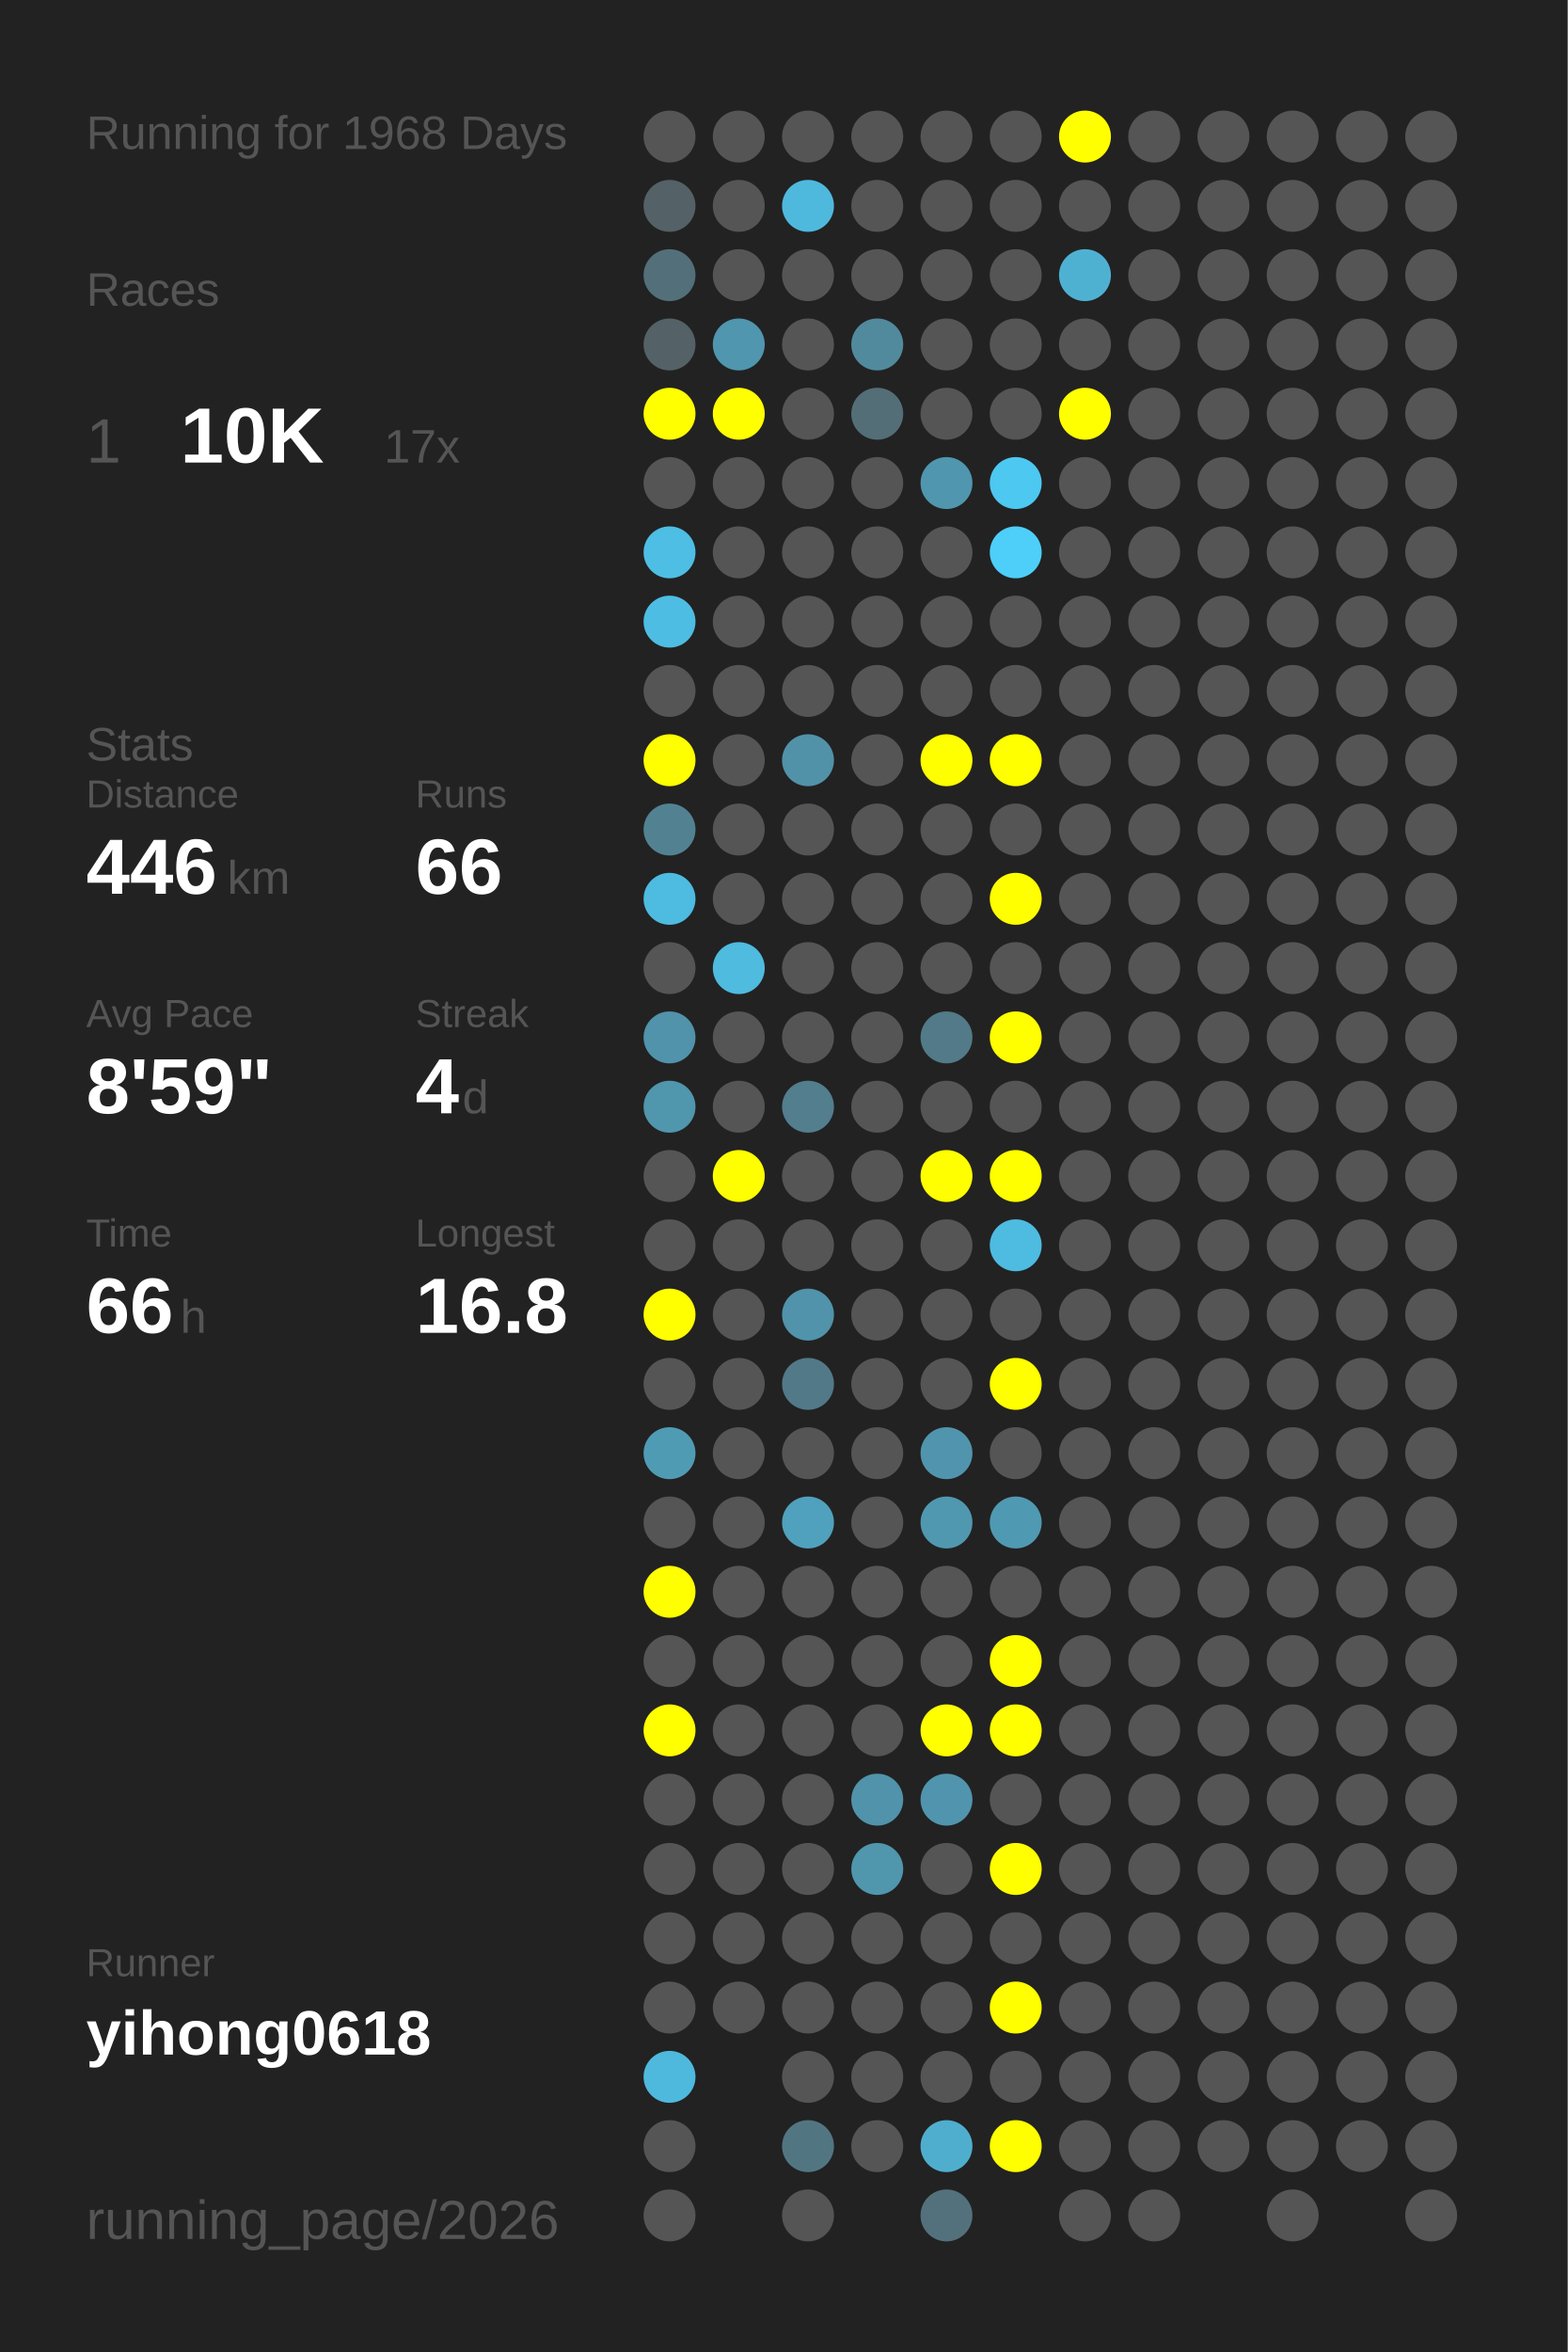
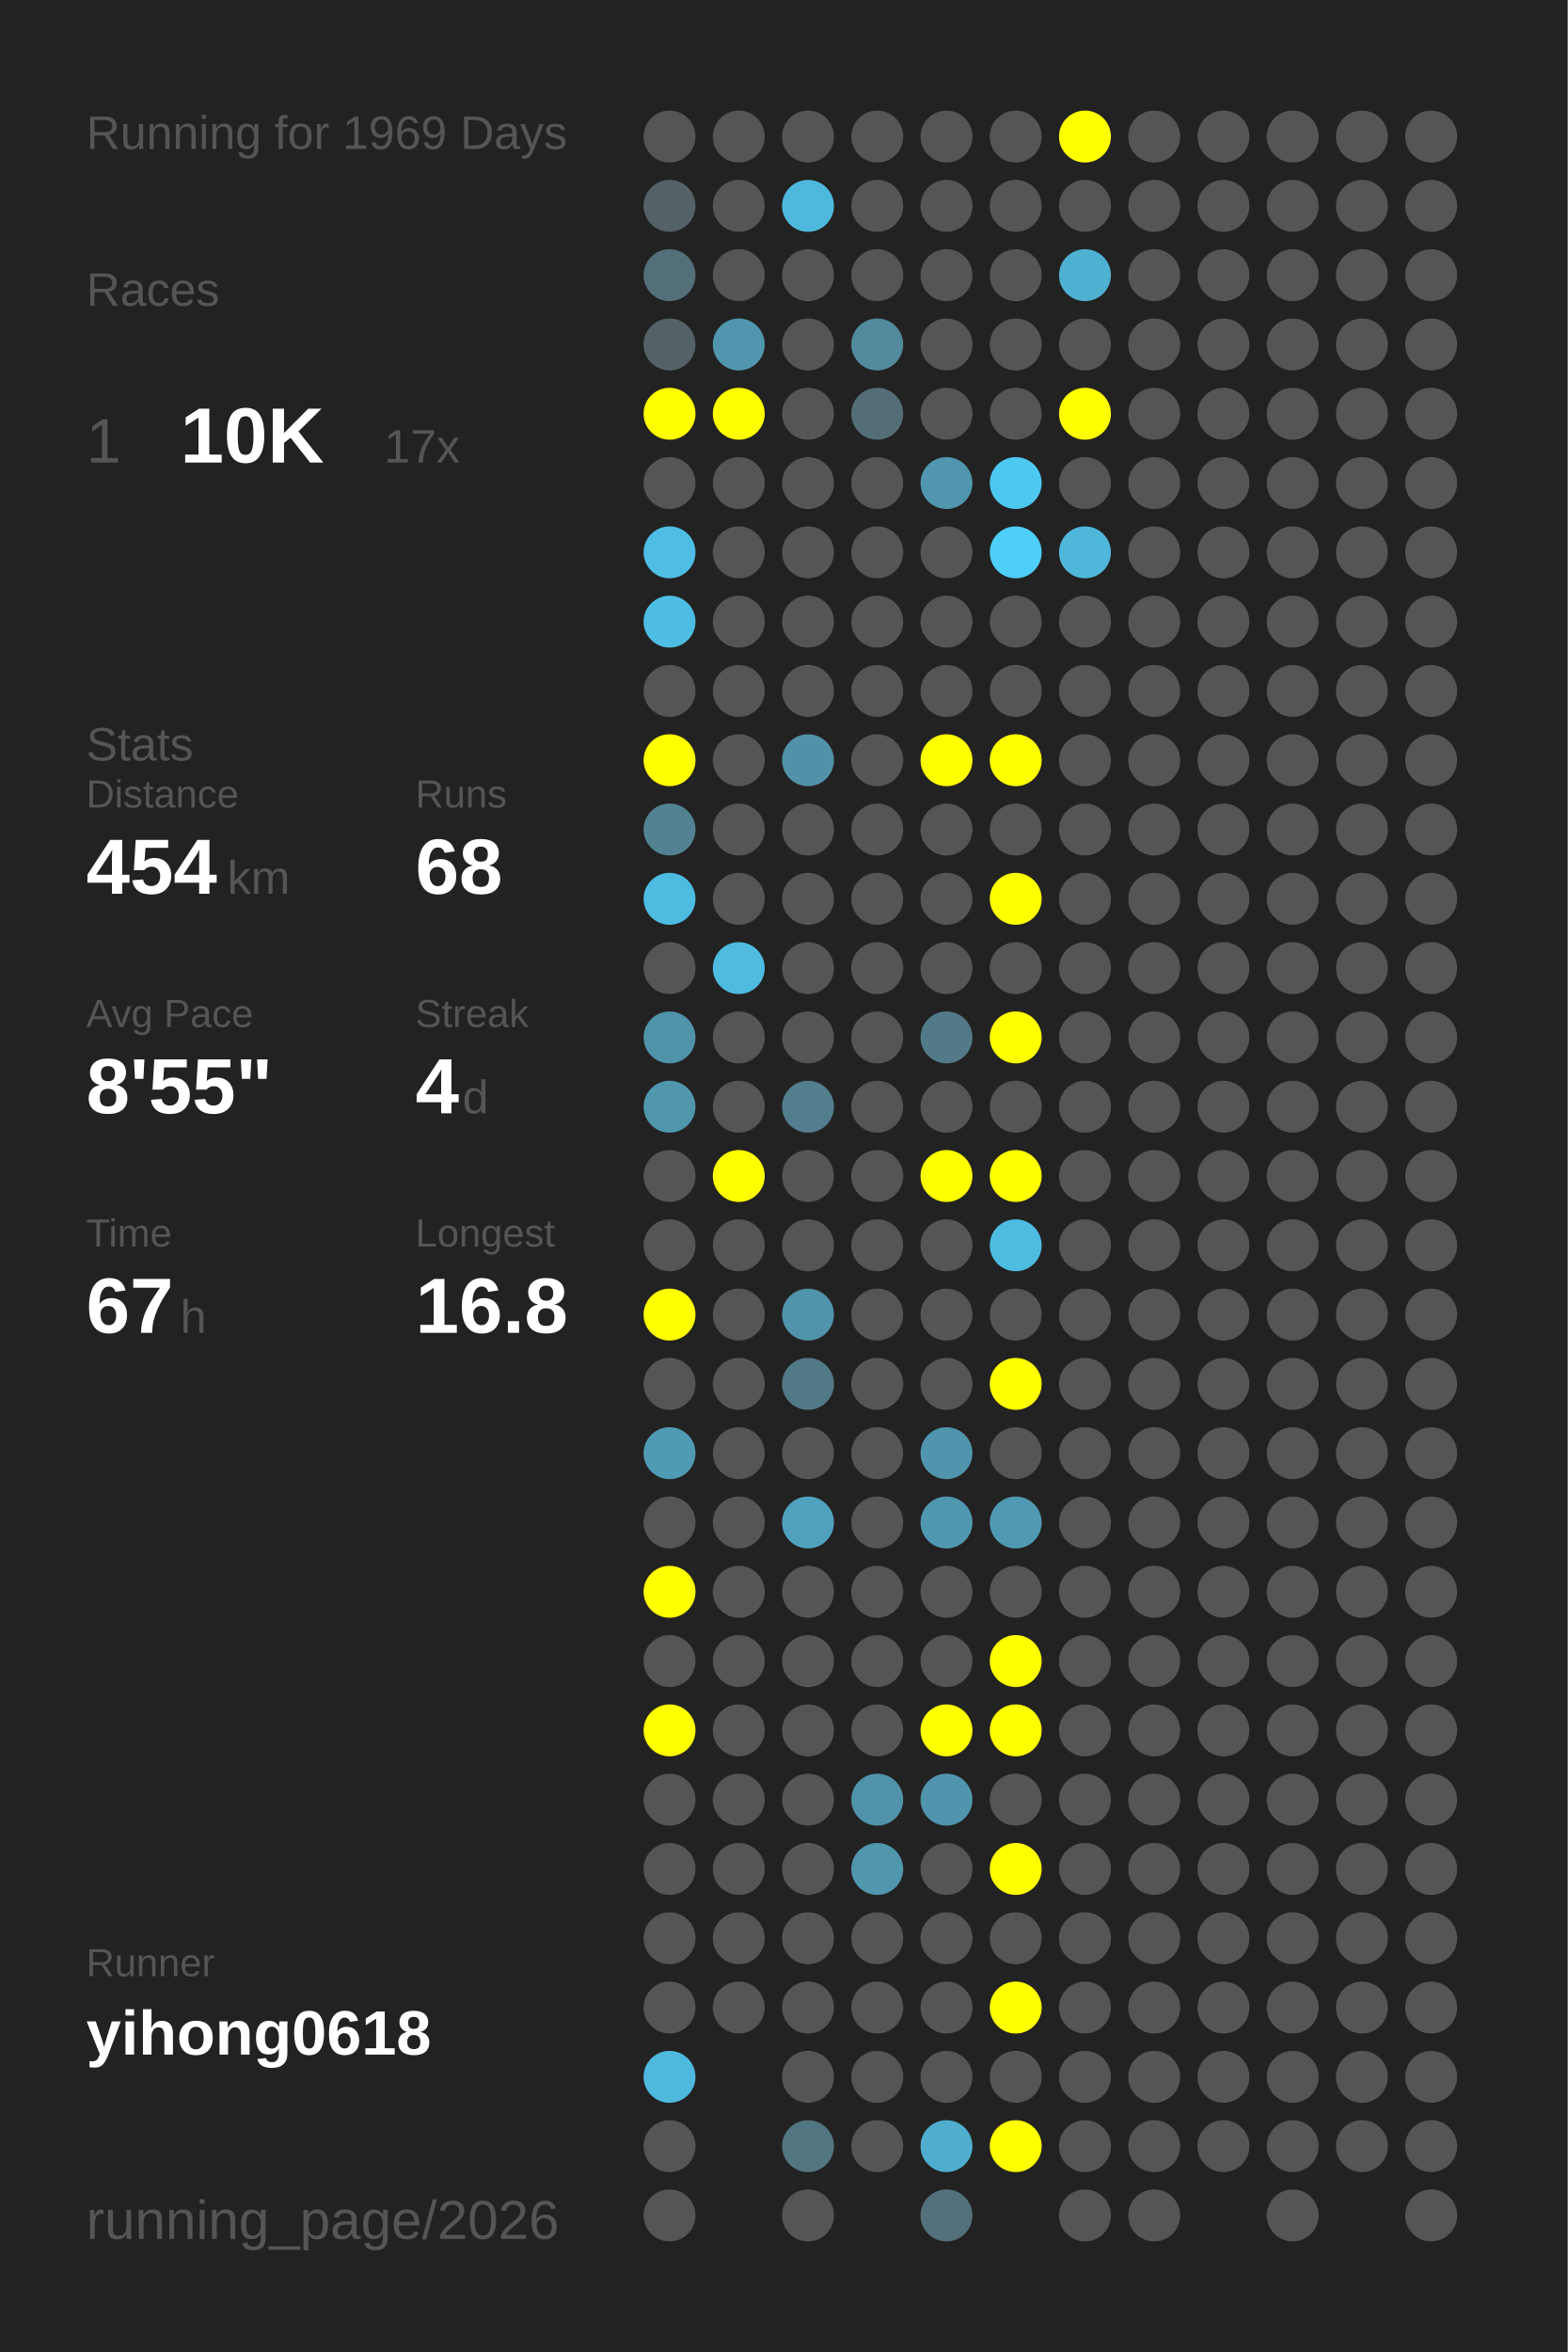
<svg xmlns="http://www.w3.org/2000/svg" baseProfile="full" height="300mm" version="1.1" viewBox="0,0,200,300" width="200mm">
  <defs />
  <rect fill="#222222" height="300" width="200" x="0" y="0" />
-   <text fill="#555555" style="font-size:6px; font-family:Arial;" x="11" y="19">Running for 1968 Days</text>
+   <text fill="#555555" style="font-size:6px; font-family:Arial;" x="11" y="19">Running for 1969 Days</text>
  <text fill="#555555" style="font-size:6px; font-family:Arial;" x="11" y="39">Races</text>
  <text fill="#555555" style="font-size:8px; font-family:Arial;" x="11" y="59">1</text>
  <text fill="#FFFFFF" style="font-size:10px; font-family:Arial; font-weight:bold;" x="23" y="59">10K</text>
  <text fill="#555555" style="font-size:6px; font-family:Arial;" x="49" y="59">17x</text>
  <text fill="#555555" style="font-size:6px; font-family:Arial;" x="11" y="97">Stats</text>
  <text fill="#555555" style="font-size:5px; font-family:Arial;" x="11" y="103">Distance</text>
-   <text fill="#FFFFFF" style="font-size:10px; font-family:Arial; font-weight:bold;" x="11" y="114">446</text>
+   <text fill="#FFFFFF" style="font-size:10px; font-family:Arial; font-weight:bold;" x="11" y="114">454</text>
  <text fill="#555555" style="font-size:6px; font-family:Arial;" x="29" y="114">km</text>
  <text fill="#555555" style="font-size:5px; font-family:Arial;" x="53" y="103">Runs</text>
-   <text fill="#FFFFFF" style="font-size:10px; font-family:Arial; font-weight:bold;" x="53" y="114">66</text>
+   <text fill="#FFFFFF" style="font-size:10px; font-family:Arial; font-weight:bold;" x="53" y="114">68</text>
  <text fill="#555555" style="font-size:5px; font-family:Arial;" x="11" y="131">Avg Pace</text>
-   <text fill="#FFFFFF" style="font-size:10px; font-family:Arial; font-weight:bold;" x="11" y="142">8'59"</text>
+   <text fill="#FFFFFF" style="font-size:10px; font-family:Arial; font-weight:bold;" x="11" y="142">8'55"</text>
  <text fill="#555555" style="font-size:5px; font-family:Arial;" x="53" y="131">Streak</text>
  <text fill="#FFFFFF" style="font-size:10px; font-family:Arial; font-weight:bold;" x="53" y="142">4</text>
  <text fill="#555555" style="font-size:6px; font-family:Arial;" x="59" y="142">d</text>
  <text fill="#555555" style="font-size:5px; font-family:Arial;" x="11" y="159">Time</text>
-   <text fill="#FFFFFF" style="font-size:10px; font-family:Arial; font-weight:bold;" x="11" y="170">66</text>
+   <text fill="#FFFFFF" style="font-size:10px; font-family:Arial; font-weight:bold;" x="11" y="170">67</text>
  <text fill="#555555" style="font-size:6px; font-family:Arial;" x="23" y="170">h</text>
  <text fill="#555555" style="font-size:5px; font-family:Arial;" x="53" y="159">Longest</text>
  <text fill="#FFFFFF" style="font-size:10px; font-family:Arial; font-weight:bold;" x="53" y="170">16.8</text>
  <text fill="#555555" style="font-size:5px; font-family:Arial;" x="11" y="252.065">Runner</text>
  <text fill="#FFFFFF" style="font-size:8px; font-family:Arial; font-weight:bold;" x="11" y="262.065">yihong0618</text>
  <text fill="#555555" style="font-size:7px; font-family:Arial;" x="11" y="285.581">running_page/2026</text>
  <circle cx="85.417" cy="17.419" fill="#555555" r="3.312" />
  <circle cx="85.417" cy="26.258" fill="#546166" r="3.312" />
  <circle cx="85.417" cy="35.097" fill="#536f79" r="3.312" />
  <circle cx="85.417" cy="43.935" fill="#546166" r="3.312" />
  <circle cx="85.417" cy="52.774" fill="#FFFF00" r="3.312" />
  <circle cx="85.417" cy="61.613" fill="#555555" r="3.312" />
  <circle cx="85.417" cy="70.452" fill="#4ebee4" r="3.312" />
  <circle cx="85.417" cy="79.29" fill="#4ebde3" r="3.312" />
  <circle cx="85.417" cy="88.129" fill="#555555" r="3.312" />
  <circle cx="85.417" cy="96.968" fill="#FFFF00" r="3.312" />
  <circle cx="85.417" cy="105.806" fill="#528292" r="3.312" />
  <circle cx="85.417" cy="114.645" fill="#4ebbe0" r="3.312" />
  <circle cx="85.417" cy="123.484" fill="#555555" r="3.312" />
  <circle cx="85.417" cy="132.323" fill="#5093aa" r="3.312" />
  <circle cx="85.417" cy="141.161" fill="#5096ad" r="3.312" />
  <circle cx="85.417" cy="150" fill="#555555" r="3.312" />
  <circle cx="85.417" cy="158.839" fill="#555555" r="3.312" />
  <circle cx="85.417" cy="167.677" fill="#FFFF00" r="3.312" />
  <circle cx="85.417" cy="176.516" fill="#555555" r="3.312" />
  <circle cx="85.417" cy="185.355" fill="#509bb4" r="3.312" />
  <circle cx="85.417" cy="194.194" fill="#555555" r="3.312" />
  <circle cx="85.417" cy="203.032" fill="#FFFF00" r="3.312" />
  <circle cx="85.417" cy="211.871" fill="#555555" r="3.312" />
  <circle cx="85.417" cy="220.71" fill="#FFFF00" r="3.312" />
  <circle cx="85.417" cy="229.548" fill="#555555" r="3.312" />
  <circle cx="85.417" cy="238.387" fill="#555555" r="3.312" />
  <circle cx="85.417" cy="247.226" fill="#555555" r="3.312" />
  <circle cx="85.417" cy="256.065" fill="#555555" r="3.312" />
  <circle cx="85.417" cy="264.903" fill="#4eb9dd" r="3.312" />
  <circle cx="85.417" cy="273.742" fill="#555555" r="3.312" />
  <circle cx="85.417" cy="282.581" fill="#555555" r="3.312" />
  <circle cx="94.25" cy="17.419" fill="#555555" r="3.312" />
  <circle cx="94.25" cy="26.258" fill="#555555" r="3.312" />
  <circle cx="94.25" cy="35.097" fill="#555555" r="3.312" />
  <circle cx="94.25" cy="43.935" fill="#5096ae" r="3.312" />
  <circle cx="94.25" cy="52.774" fill="#FFFF00" r="3.312" />
  <circle cx="94.25" cy="61.613" fill="#555555" r="3.312" />
  <circle cx="94.25" cy="70.452" fill="#555555" r="3.312" />
  <circle cx="94.25" cy="79.29" fill="#555555" r="3.312" />
  <circle cx="94.25" cy="88.129" fill="#555555" r="3.312" />
  <circle cx="94.25" cy="96.968" fill="#555555" r="3.312" />
  <circle cx="94.25" cy="105.806" fill="#555555" r="3.312" />
  <circle cx="94.25" cy="114.645" fill="#555555" r="3.312" />
  <circle cx="94.25" cy="123.484" fill="#4ebbdf" r="3.312" />
  <circle cx="94.25" cy="132.323" fill="#555555" r="3.312" />
  <circle cx="94.25" cy="141.161" fill="#555555" r="3.312" />
  <circle cx="94.25" cy="150" fill="#FFFF00" r="3.312" />
  <circle cx="94.25" cy="158.839" fill="#555555" r="3.312" />
  <circle cx="94.25" cy="167.677" fill="#555555" r="3.312" />
  <circle cx="94.25" cy="176.516" fill="#555555" r="3.312" />
  <circle cx="94.25" cy="185.355" fill="#555555" r="3.312" />
  <circle cx="94.25" cy="194.194" fill="#555555" r="3.312" />
  <circle cx="94.25" cy="203.032" fill="#555555" r="3.312" />
  <circle cx="94.25" cy="211.871" fill="#555555" r="3.312" />
  <circle cx="94.25" cy="220.71" fill="#555555" r="3.312" />
  <circle cx="94.25" cy="229.548" fill="#555555" r="3.312" />
  <circle cx="94.25" cy="238.387" fill="#555555" r="3.312" />
  <circle cx="94.25" cy="247.226" fill="#555555" r="3.312" />
  <circle cx="94.25" cy="256.065" fill="#555555" r="3.312" />
  <circle cx="103.083" cy="17.419" fill="#555555" r="3.312" />
  <circle cx="103.083" cy="26.258" fill="#4eb9dd" r="3.312" />
  <circle cx="103.083" cy="35.097" fill="#555555" r="3.312" />
  <circle cx="103.083" cy="43.935" fill="#555555" r="3.312" />
  <circle cx="103.083" cy="52.774" fill="#555555" r="3.312" />
  <circle cx="103.083" cy="61.613" fill="#555555" r="3.312" />
  <circle cx="103.083" cy="70.452" fill="#555555" r="3.312" />
  <circle cx="103.083" cy="79.29" fill="#555555" r="3.312" />
  <circle cx="103.083" cy="88.129" fill="#555555" r="3.312" />
  <circle cx="103.083" cy="96.968" fill="#5192a8" r="3.312" />
  <circle cx="103.083" cy="105.806" fill="#555555" r="3.312" />
  <circle cx="103.083" cy="114.645" fill="#555555" r="3.312" />
  <circle cx="103.083" cy="123.484" fill="#555555" r="3.312" />
  <circle cx="103.083" cy="132.323" fill="#555555" r="3.312" />
  <circle cx="103.083" cy="141.161" fill="#527e8d" r="3.312" />
  <circle cx="103.083" cy="150" fill="#555555" r="3.312" />
  <circle cx="103.083" cy="158.839" fill="#555555" r="3.312" />
  <circle cx="103.083" cy="167.677" fill="#5093aa" r="3.312" />
  <circle cx="103.083" cy="176.516" fill="#527987" r="3.312" />
  <circle cx="103.083" cy="185.355" fill="#555555" r="3.312" />
  <circle cx="103.083" cy="194.194" fill="#50a1bd" r="3.312" />
  <circle cx="103.083" cy="203.032" fill="#555555" r="3.312" />
  <circle cx="103.083" cy="211.871" fill="#555555" r="3.312" />
  <circle cx="103.083" cy="220.71" fill="#555555" r="3.312" />
  <circle cx="103.083" cy="229.548" fill="#555555" r="3.312" />
  <circle cx="103.083" cy="238.387" fill="#555555" r="3.312" />
  <circle cx="103.083" cy="247.226" fill="#555555" r="3.312" />
  <circle cx="103.083" cy="256.065" fill="#555555" r="3.312" />
  <circle cx="103.083" cy="264.903" fill="#555555" r="3.312" />
  <circle cx="103.083" cy="273.742" fill="#527681" r="3.312" />
  <circle cx="103.083" cy="282.581" fill="#555555" r="3.312" />
  <circle cx="111.917" cy="17.419" fill="#555555" r="3.312" />
  <circle cx="111.917" cy="26.258" fill="#555555" r="3.312" />
  <circle cx="111.917" cy="35.097" fill="#555555" r="3.312" />
  <circle cx="111.917" cy="43.935" fill="#518a9d" r="3.312" />
  <circle cx="111.917" cy="52.774" fill="#536e77" r="3.312" />
  <circle cx="111.917" cy="61.613" fill="#555555" r="3.312" />
  <circle cx="111.917" cy="70.452" fill="#555555" r="3.312" />
  <circle cx="111.917" cy="79.29" fill="#555555" r="3.312" />
  <circle cx="111.917" cy="88.129" fill="#555555" r="3.312" />
  <circle cx="111.917" cy="96.968" fill="#555555" r="3.312" />
  <circle cx="111.917" cy="105.806" fill="#555555" r="3.312" />
  <circle cx="111.917" cy="114.645" fill="#555555" r="3.312" />
  <circle cx="111.917" cy="123.484" fill="#555555" r="3.312" />
  <circle cx="111.917" cy="132.323" fill="#555555" r="3.312" />
  <circle cx="111.917" cy="141.161" fill="#555555" r="3.312" />
  <circle cx="111.917" cy="150" fill="#555555" r="3.312" />
  <circle cx="111.917" cy="158.839" fill="#555555" r="3.312" />
  <circle cx="111.917" cy="167.677" fill="#555555" r="3.312" />
  <circle cx="111.917" cy="176.516" fill="#555555" r="3.312" />
  <circle cx="111.917" cy="185.355" fill="#555555" r="3.312" />
  <circle cx="111.917" cy="194.194" fill="#555555" r="3.312" />
  <circle cx="111.917" cy="203.032" fill="#555555" r="3.312" />
  <circle cx="111.917" cy="211.871" fill="#555555" r="3.312" />
  <circle cx="111.917" cy="220.71" fill="#555555" r="3.312" />
  <circle cx="111.917" cy="229.548" fill="#5093aa" r="3.312" />
  <circle cx="111.917" cy="238.387" fill="#5096ad" r="3.312" />
  <circle cx="111.917" cy="247.226" fill="#555555" r="3.312" />
  <circle cx="111.917" cy="256.065" fill="#555555" r="3.312" />
  <circle cx="111.917" cy="264.903" fill="#555555" r="3.312" />
  <circle cx="111.917" cy="273.742" fill="#555555" r="3.312" />
  <circle cx="120.75" cy="17.419" fill="#555555" r="3.312" />
  <circle cx="120.75" cy="26.258" fill="#555555" r="3.312" />
  <circle cx="120.75" cy="35.097" fill="#555555" r="3.312" />
  <circle cx="120.75" cy="43.935" fill="#555555" r="3.312" />
  <circle cx="120.75" cy="52.774" fill="#555555" r="3.312" />
  <circle cx="120.75" cy="61.613" fill="#5096ae" r="3.312" />
  <circle cx="120.75" cy="70.452" fill="#555555" r="3.312" />
  <circle cx="120.75" cy="79.29" fill="#555555" r="3.312" />
  <circle cx="120.75" cy="88.129" fill="#555555" r="3.312" />
  <circle cx="120.75" cy="96.968" fill="#FFFF00" r="3.312" />
  <circle cx="120.75" cy="105.806" fill="#555555" r="3.312" />
  <circle cx="120.75" cy="114.645" fill="#555555" r="3.312" />
  <circle cx="120.75" cy="123.484" fill="#555555" r="3.312" />
  <circle cx="120.75" cy="132.323" fill="#527a88" r="3.312" />
  <circle cx="120.75" cy="141.161" fill="#555555" r="3.312" />
  <circle cx="120.75" cy="150" fill="#FFFF00" r="3.312" />
  <circle cx="120.75" cy="158.839" fill="#555555" r="3.312" />
  <circle cx="120.75" cy="167.677" fill="#555555" r="3.312" />
  <circle cx="120.75" cy="176.516" fill="#555555" r="3.312" />
  <circle cx="120.75" cy="185.355" fill="#5095ad" r="3.312" />
  <circle cx="120.75" cy="194.194" fill="#5098b0" r="3.312" />
  <circle cx="120.75" cy="203.032" fill="#555555" r="3.312" />
  <circle cx="120.75" cy="211.871" fill="#555555" r="3.312" />
  <circle cx="120.75" cy="220.71" fill="#FFFF00" r="3.312" />
  <circle cx="120.75" cy="229.548" fill="#5095ad" r="3.312" />
  <circle cx="120.75" cy="238.387" fill="#555555" r="3.312" />
  <circle cx="120.75" cy="247.226" fill="#555555" r="3.312" />
  <circle cx="120.75" cy="256.065" fill="#555555" r="3.312" />
  <circle cx="120.75" cy="264.903" fill="#555555" r="3.312" />
  <circle cx="120.75" cy="273.742" fill="#4faece" r="3.312" />
  <circle cx="120.75" cy="282.581" fill="#53717c" r="3.312" />
  <circle cx="129.583" cy="17.419" fill="#555555" r="3.312" />
  <circle cx="129.583" cy="26.258" fill="#555555" r="3.312" />
  <circle cx="129.583" cy="35.097" fill="#555555" r="3.312" />
  <circle cx="129.583" cy="43.935" fill="#555555" r="3.312" />
  <circle cx="129.583" cy="52.774" fill="#555555" r="3.312" />
  <circle cx="129.583" cy="61.613" fill="#4dc8f1" r="3.312" />
  <circle cx="129.583" cy="70.452" fill="#4dcffa" r="3.312" />
  <circle cx="129.583" cy="79.29" fill="#555555" r="3.312" />
  <circle cx="129.583" cy="88.129" fill="#555555" r="3.312" />
  <circle cx="129.583" cy="96.968" fill="#FFFF00" r="3.312" />
  <circle cx="129.583" cy="105.806" fill="#555555" r="3.312" />
  <circle cx="129.583" cy="114.645" fill="#FFFF00" r="3.312" />
  <circle cx="129.583" cy="123.484" fill="#555555" r="3.312" />
  <circle cx="129.583" cy="132.323" fill="#FFFF00" r="3.312" />
  <circle cx="129.583" cy="141.161" fill="#555555" r="3.312" />
  <circle cx="129.583" cy="150" fill="#FFFF00" r="3.312" />
  <circle cx="129.583" cy="158.839" fill="#4ebbe1" r="3.312" />
  <circle cx="129.583" cy="167.677" fill="#555555" r="3.312" />
  <circle cx="129.583" cy="176.516" fill="#FFFF00" r="3.312" />
  <circle cx="129.583" cy="185.355" fill="#555555" r="3.312" />
  <circle cx="129.583" cy="194.194" fill="#5099b2" r="3.312" />
  <circle cx="129.583" cy="203.032" fill="#555555" r="3.312" />
  <circle cx="129.583" cy="211.871" fill="#FFFF00" r="3.312" />
  <circle cx="129.583" cy="220.71" fill="#FFFF00" r="3.312" />
  <circle cx="129.583" cy="229.548" fill="#555555" r="3.312" />
  <circle cx="129.583" cy="238.387" fill="#FFFF00" r="3.312" />
  <circle cx="129.583" cy="247.226" fill="#555555" r="3.312" />
  <circle cx="129.583" cy="256.065" fill="#FFFF00" r="3.312" />
  <circle cx="129.583" cy="264.903" fill="#555555" r="3.312" />
  <circle cx="129.583" cy="273.742" fill="#FFFF00" r="3.312" />
  <circle cx="138.417" cy="17.419" fill="#FFFF00" r="3.312" />
  <circle cx="138.417" cy="26.258" fill="#555555" r="3.312" />
  <circle cx="138.417" cy="35.097" fill="#4fb1d2" r="3.312" />
  <circle cx="138.417" cy="43.935" fill="#555555" r="3.312" />
  <circle cx="138.417" cy="52.774" fill="#FFFF00" r="3.312" />
  <circle cx="138.417" cy="61.613" fill="#555555" r="3.312" />
-   <circle cx="138.417" cy="70.452" fill="#555555" r="3.312" />
+   <circle cx="138.417" cy="70.452" fill="#4eb7da" r="3.312" />
  <circle cx="138.417" cy="79.29" fill="#555555" r="3.312" />
  <circle cx="138.417" cy="88.129" fill="#555555" r="3.312" />
  <circle cx="138.417" cy="96.968" fill="#555555" r="3.312" />
  <circle cx="138.417" cy="105.806" fill="#555555" r="3.312" />
  <circle cx="138.417" cy="114.645" fill="#555555" r="3.312" />
  <circle cx="138.417" cy="123.484" fill="#555555" r="3.312" />
  <circle cx="138.417" cy="132.323" fill="#555555" r="3.312" />
  <circle cx="138.417" cy="141.161" fill="#555555" r="3.312" />
  <circle cx="138.417" cy="150" fill="#555555" r="3.312" />
  <circle cx="138.417" cy="158.839" fill="#555555" r="3.312" />
  <circle cx="138.417" cy="167.677" fill="#555555" r="3.312" />
  <circle cx="138.417" cy="176.516" fill="#555555" r="3.312" />
  <circle cx="138.417" cy="185.355" fill="#555555" r="3.312" />
  <circle cx="138.417" cy="194.194" fill="#555555" r="3.312" />
  <circle cx="138.417" cy="203.032" fill="#555555" r="3.312" />
  <circle cx="138.417" cy="211.871" fill="#555555" r="3.312" />
  <circle cx="138.417" cy="220.71" fill="#555555" r="3.312" />
  <circle cx="138.417" cy="229.548" fill="#555555" r="3.312" />
  <circle cx="138.417" cy="238.387" fill="#555555" r="3.312" />
  <circle cx="138.417" cy="247.226" fill="#555555" r="3.312" />
  <circle cx="138.417" cy="256.065" fill="#555555" r="3.312" />
  <circle cx="138.417" cy="264.903" fill="#555555" r="3.312" />
  <circle cx="138.417" cy="273.742" fill="#555555" r="3.312" />
  <circle cx="138.417" cy="282.581" fill="#555555" r="3.312" />
  <circle cx="147.25" cy="17.419" fill="#555555" r="3.312" />
  <circle cx="147.25" cy="26.258" fill="#555555" r="3.312" />
  <circle cx="147.25" cy="35.097" fill="#555555" r="3.312" />
  <circle cx="147.25" cy="43.935" fill="#555555" r="3.312" />
  <circle cx="147.25" cy="52.774" fill="#555555" r="3.312" />
  <circle cx="147.25" cy="61.613" fill="#555555" r="3.312" />
  <circle cx="147.25" cy="70.452" fill="#555555" r="3.312" />
  <circle cx="147.25" cy="79.29" fill="#555555" r="3.312" />
  <circle cx="147.25" cy="88.129" fill="#555555" r="3.312" />
  <circle cx="147.25" cy="96.968" fill="#555555" r="3.312" />
  <circle cx="147.25" cy="105.806" fill="#555555" r="3.312" />
  <circle cx="147.25" cy="114.645" fill="#555555" r="3.312" />
  <circle cx="147.25" cy="123.484" fill="#555555" r="3.312" />
  <circle cx="147.25" cy="132.323" fill="#555555" r="3.312" />
  <circle cx="147.25" cy="141.161" fill="#555555" r="3.312" />
  <circle cx="147.25" cy="150" fill="#555555" r="3.312" />
  <circle cx="147.25" cy="158.839" fill="#555555" r="3.312" />
  <circle cx="147.25" cy="167.677" fill="#555555" r="3.312" />
  <circle cx="147.25" cy="176.516" fill="#555555" r="3.312" />
  <circle cx="147.25" cy="185.355" fill="#555555" r="3.312" />
  <circle cx="147.25" cy="194.194" fill="#555555" r="3.312" />
  <circle cx="147.25" cy="203.032" fill="#555555" r="3.312" />
  <circle cx="147.25" cy="211.871" fill="#555555" r="3.312" />
  <circle cx="147.25" cy="220.71" fill="#555555" r="3.312" />
  <circle cx="147.25" cy="229.548" fill="#555555" r="3.312" />
  <circle cx="147.25" cy="238.387" fill="#555555" r="3.312" />
  <circle cx="147.25" cy="247.226" fill="#555555" r="3.312" />
  <circle cx="147.25" cy="256.065" fill="#555555" r="3.312" />
  <circle cx="147.25" cy="264.903" fill="#555555" r="3.312" />
  <circle cx="147.25" cy="273.742" fill="#555555" r="3.312" />
  <circle cx="147.25" cy="282.581" fill="#555555" r="3.312" />
  <circle cx="156.083" cy="17.419" fill="#555555" r="3.312" />
  <circle cx="156.083" cy="26.258" fill="#555555" r="3.312" />
  <circle cx="156.083" cy="35.097" fill="#555555" r="3.312" />
  <circle cx="156.083" cy="43.935" fill="#555555" r="3.312" />
  <circle cx="156.083" cy="52.774" fill="#555555" r="3.312" />
  <circle cx="156.083" cy="61.613" fill="#555555" r="3.312" />
  <circle cx="156.083" cy="70.452" fill="#555555" r="3.312" />
  <circle cx="156.083" cy="79.29" fill="#555555" r="3.312" />
  <circle cx="156.083" cy="88.129" fill="#555555" r="3.312" />
  <circle cx="156.083" cy="96.968" fill="#555555" r="3.312" />
  <circle cx="156.083" cy="105.806" fill="#555555" r="3.312" />
  <circle cx="156.083" cy="114.645" fill="#555555" r="3.312" />
  <circle cx="156.083" cy="123.484" fill="#555555" r="3.312" />
  <circle cx="156.083" cy="132.323" fill="#555555" r="3.312" />
  <circle cx="156.083" cy="141.161" fill="#555555" r="3.312" />
  <circle cx="156.083" cy="150" fill="#555555" r="3.312" />
  <circle cx="156.083" cy="158.839" fill="#555555" r="3.312" />
  <circle cx="156.083" cy="167.677" fill="#555555" r="3.312" />
  <circle cx="156.083" cy="176.516" fill="#555555" r="3.312" />
  <circle cx="156.083" cy="185.355" fill="#555555" r="3.312" />
  <circle cx="156.083" cy="194.194" fill="#555555" r="3.312" />
  <circle cx="156.083" cy="203.032" fill="#555555" r="3.312" />
  <circle cx="156.083" cy="211.871" fill="#555555" r="3.312" />
  <circle cx="156.083" cy="220.71" fill="#555555" r="3.312" />
  <circle cx="156.083" cy="229.548" fill="#555555" r="3.312" />
  <circle cx="156.083" cy="238.387" fill="#555555" r="3.312" />
  <circle cx="156.083" cy="247.226" fill="#555555" r="3.312" />
  <circle cx="156.083" cy="256.065" fill="#555555" r="3.312" />
  <circle cx="156.083" cy="264.903" fill="#555555" r="3.312" />
  <circle cx="156.083" cy="273.742" fill="#555555" r="3.312" />
  <circle cx="164.917" cy="17.419" fill="#555555" r="3.312" />
  <circle cx="164.917" cy="26.258" fill="#555555" r="3.312" />
  <circle cx="164.917" cy="35.097" fill="#555555" r="3.312" />
  <circle cx="164.917" cy="43.935" fill="#555555" r="3.312" />
  <circle cx="164.917" cy="52.774" fill="#555555" r="3.312" />
  <circle cx="164.917" cy="61.613" fill="#555555" r="3.312" />
  <circle cx="164.917" cy="70.452" fill="#555555" r="3.312" />
  <circle cx="164.917" cy="79.29" fill="#555555" r="3.312" />
  <circle cx="164.917" cy="88.129" fill="#555555" r="3.312" />
  <circle cx="164.917" cy="96.968" fill="#555555" r="3.312" />
  <circle cx="164.917" cy="105.806" fill="#555555" r="3.312" />
  <circle cx="164.917" cy="114.645" fill="#555555" r="3.312" />
  <circle cx="164.917" cy="123.484" fill="#555555" r="3.312" />
  <circle cx="164.917" cy="132.323" fill="#555555" r="3.312" />
  <circle cx="164.917" cy="141.161" fill="#555555" r="3.312" />
  <circle cx="164.917" cy="150" fill="#555555" r="3.312" />
  <circle cx="164.917" cy="158.839" fill="#555555" r="3.312" />
  <circle cx="164.917" cy="167.677" fill="#555555" r="3.312" />
  <circle cx="164.917" cy="176.516" fill="#555555" r="3.312" />
  <circle cx="164.917" cy="185.355" fill="#555555" r="3.312" />
  <circle cx="164.917" cy="194.194" fill="#555555" r="3.312" />
  <circle cx="164.917" cy="203.032" fill="#555555" r="3.312" />
  <circle cx="164.917" cy="211.871" fill="#555555" r="3.312" />
  <circle cx="164.917" cy="220.71" fill="#555555" r="3.312" />
  <circle cx="164.917" cy="229.548" fill="#555555" r="3.312" />
  <circle cx="164.917" cy="238.387" fill="#555555" r="3.312" />
  <circle cx="164.917" cy="247.226" fill="#555555" r="3.312" />
  <circle cx="164.917" cy="256.065" fill="#555555" r="3.312" />
  <circle cx="164.917" cy="264.903" fill="#555555" r="3.312" />
  <circle cx="164.917" cy="273.742" fill="#555555" r="3.312" />
  <circle cx="164.917" cy="282.581" fill="#555555" r="3.312" />
  <circle cx="173.75" cy="17.419" fill="#555555" r="3.312" />
  <circle cx="173.75" cy="26.258" fill="#555555" r="3.312" />
  <circle cx="173.75" cy="35.097" fill="#555555" r="3.312" />
  <circle cx="173.75" cy="43.935" fill="#555555" r="3.312" />
  <circle cx="173.75" cy="52.774" fill="#555555" r="3.312" />
  <circle cx="173.75" cy="61.613" fill="#555555" r="3.312" />
  <circle cx="173.75" cy="70.452" fill="#555555" r="3.312" />
  <circle cx="173.75" cy="79.29" fill="#555555" r="3.312" />
  <circle cx="173.75" cy="88.129" fill="#555555" r="3.312" />
  <circle cx="173.75" cy="96.968" fill="#555555" r="3.312" />
  <circle cx="173.75" cy="105.806" fill="#555555" r="3.312" />
  <circle cx="173.75" cy="114.645" fill="#555555" r="3.312" />
  <circle cx="173.75" cy="123.484" fill="#555555" r="3.312" />
  <circle cx="173.75" cy="132.323" fill="#555555" r="3.312" />
  <circle cx="173.75" cy="141.161" fill="#555555" r="3.312" />
  <circle cx="173.75" cy="150" fill="#555555" r="3.312" />
  <circle cx="173.75" cy="158.839" fill="#555555" r="3.312" />
  <circle cx="173.75" cy="167.677" fill="#555555" r="3.312" />
  <circle cx="173.75" cy="176.516" fill="#555555" r="3.312" />
  <circle cx="173.75" cy="185.355" fill="#555555" r="3.312" />
  <circle cx="173.75" cy="194.194" fill="#555555" r="3.312" />
  <circle cx="173.75" cy="203.032" fill="#555555" r="3.312" />
  <circle cx="173.75" cy="211.871" fill="#555555" r="3.312" />
  <circle cx="173.75" cy="220.71" fill="#555555" r="3.312" />
  <circle cx="173.75" cy="229.548" fill="#555555" r="3.312" />
  <circle cx="173.75" cy="238.387" fill="#555555" r="3.312" />
  <circle cx="173.75" cy="247.226" fill="#555555" r="3.312" />
  <circle cx="173.75" cy="256.065" fill="#555555" r="3.312" />
  <circle cx="173.75" cy="264.903" fill="#555555" r="3.312" />
  <circle cx="173.75" cy="273.742" fill="#555555" r="3.312" />
  <circle cx="182.583" cy="17.419" fill="#555555" r="3.312" />
  <circle cx="182.583" cy="26.258" fill="#555555" r="3.312" />
  <circle cx="182.583" cy="35.097" fill="#555555" r="3.312" />
  <circle cx="182.583" cy="43.935" fill="#555555" r="3.312" />
  <circle cx="182.583" cy="52.774" fill="#555555" r="3.312" />
  <circle cx="182.583" cy="61.613" fill="#555555" r="3.312" />
  <circle cx="182.583" cy="70.452" fill="#555555" r="3.312" />
  <circle cx="182.583" cy="79.29" fill="#555555" r="3.312" />
  <circle cx="182.583" cy="88.129" fill="#555555" r="3.312" />
  <circle cx="182.583" cy="96.968" fill="#555555" r="3.312" />
  <circle cx="182.583" cy="105.806" fill="#555555" r="3.312" />
  <circle cx="182.583" cy="114.645" fill="#555555" r="3.312" />
  <circle cx="182.583" cy="123.484" fill="#555555" r="3.312" />
  <circle cx="182.583" cy="132.323" fill="#555555" r="3.312" />
  <circle cx="182.583" cy="141.161" fill="#555555" r="3.312" />
  <circle cx="182.583" cy="150" fill="#555555" r="3.312" />
  <circle cx="182.583" cy="158.839" fill="#555555" r="3.312" />
  <circle cx="182.583" cy="167.677" fill="#555555" r="3.312" />
  <circle cx="182.583" cy="176.516" fill="#555555" r="3.312" />
  <circle cx="182.583" cy="185.355" fill="#555555" r="3.312" />
  <circle cx="182.583" cy="194.194" fill="#555555" r="3.312" />
  <circle cx="182.583" cy="203.032" fill="#555555" r="3.312" />
  <circle cx="182.583" cy="211.871" fill="#555555" r="3.312" />
  <circle cx="182.583" cy="220.71" fill="#555555" r="3.312" />
  <circle cx="182.583" cy="229.548" fill="#555555" r="3.312" />
  <circle cx="182.583" cy="238.387" fill="#555555" r="3.312" />
  <circle cx="182.583" cy="247.226" fill="#555555" r="3.312" />
  <circle cx="182.583" cy="256.065" fill="#555555" r="3.312" />
  <circle cx="182.583" cy="264.903" fill="#555555" r="3.312" />
  <circle cx="182.583" cy="273.742" fill="#555555" r="3.312" />
  <circle cx="182.583" cy="282.581" fill="#555555" r="3.312" />
</svg>
